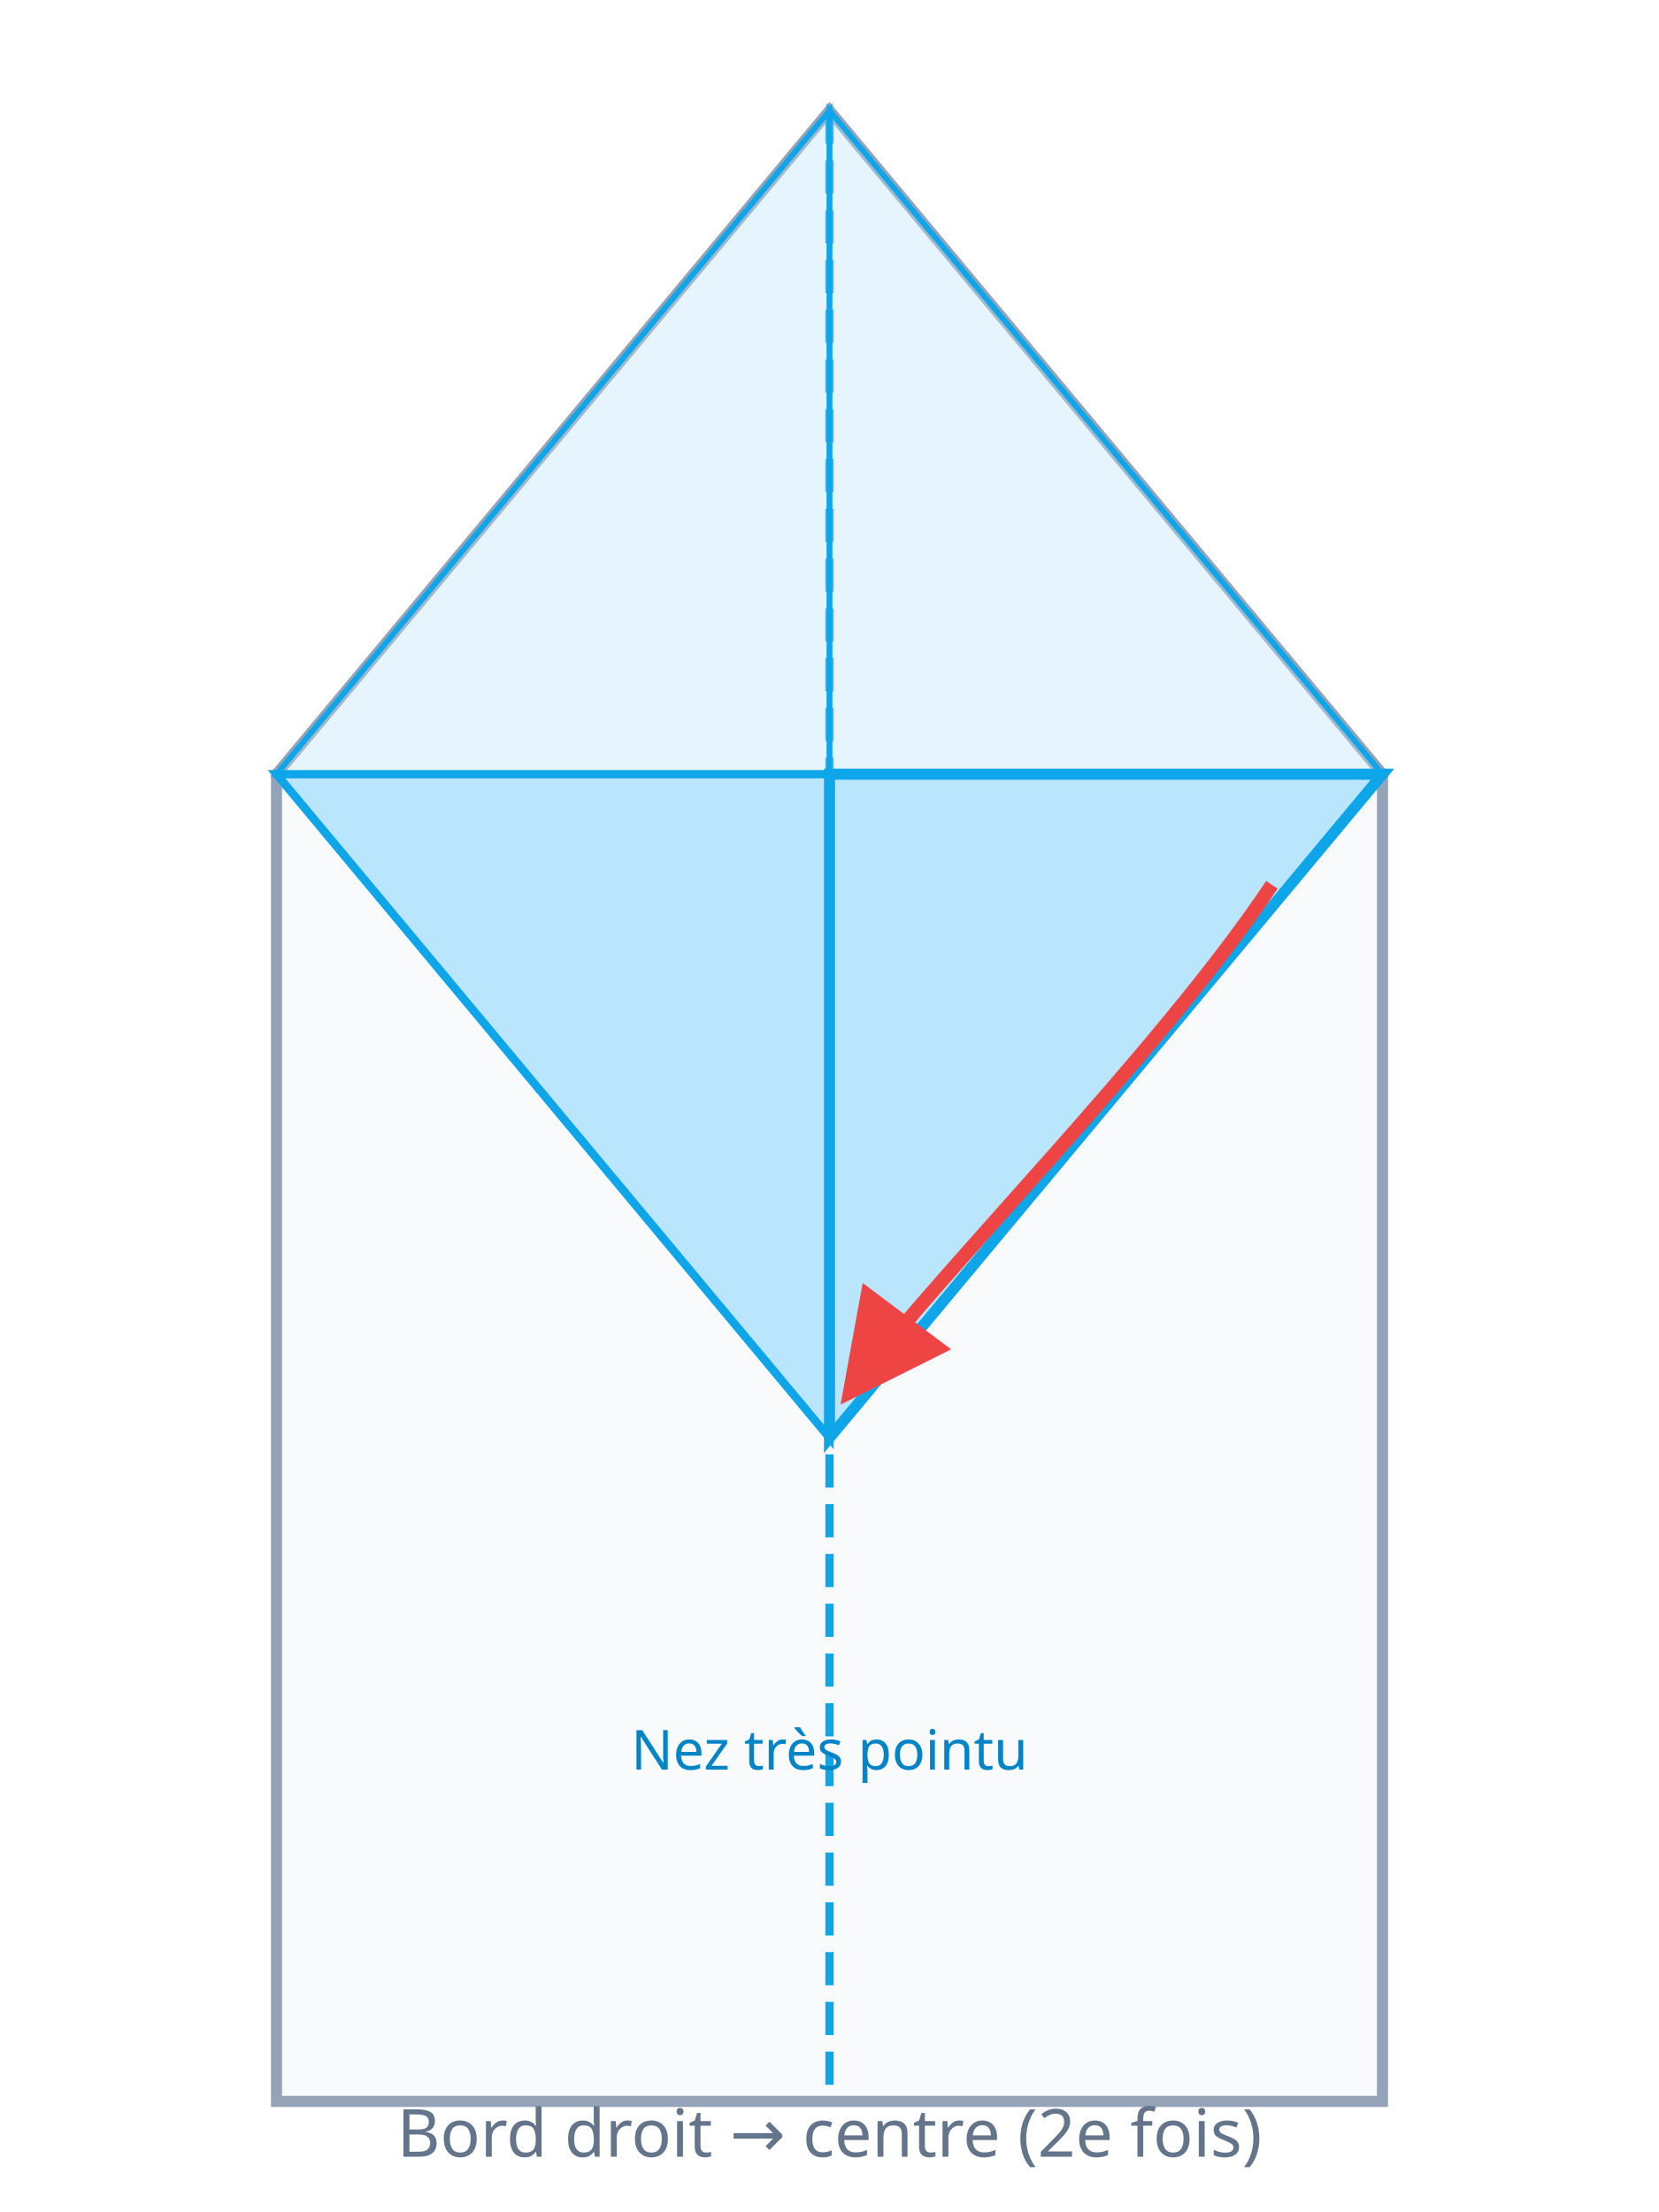
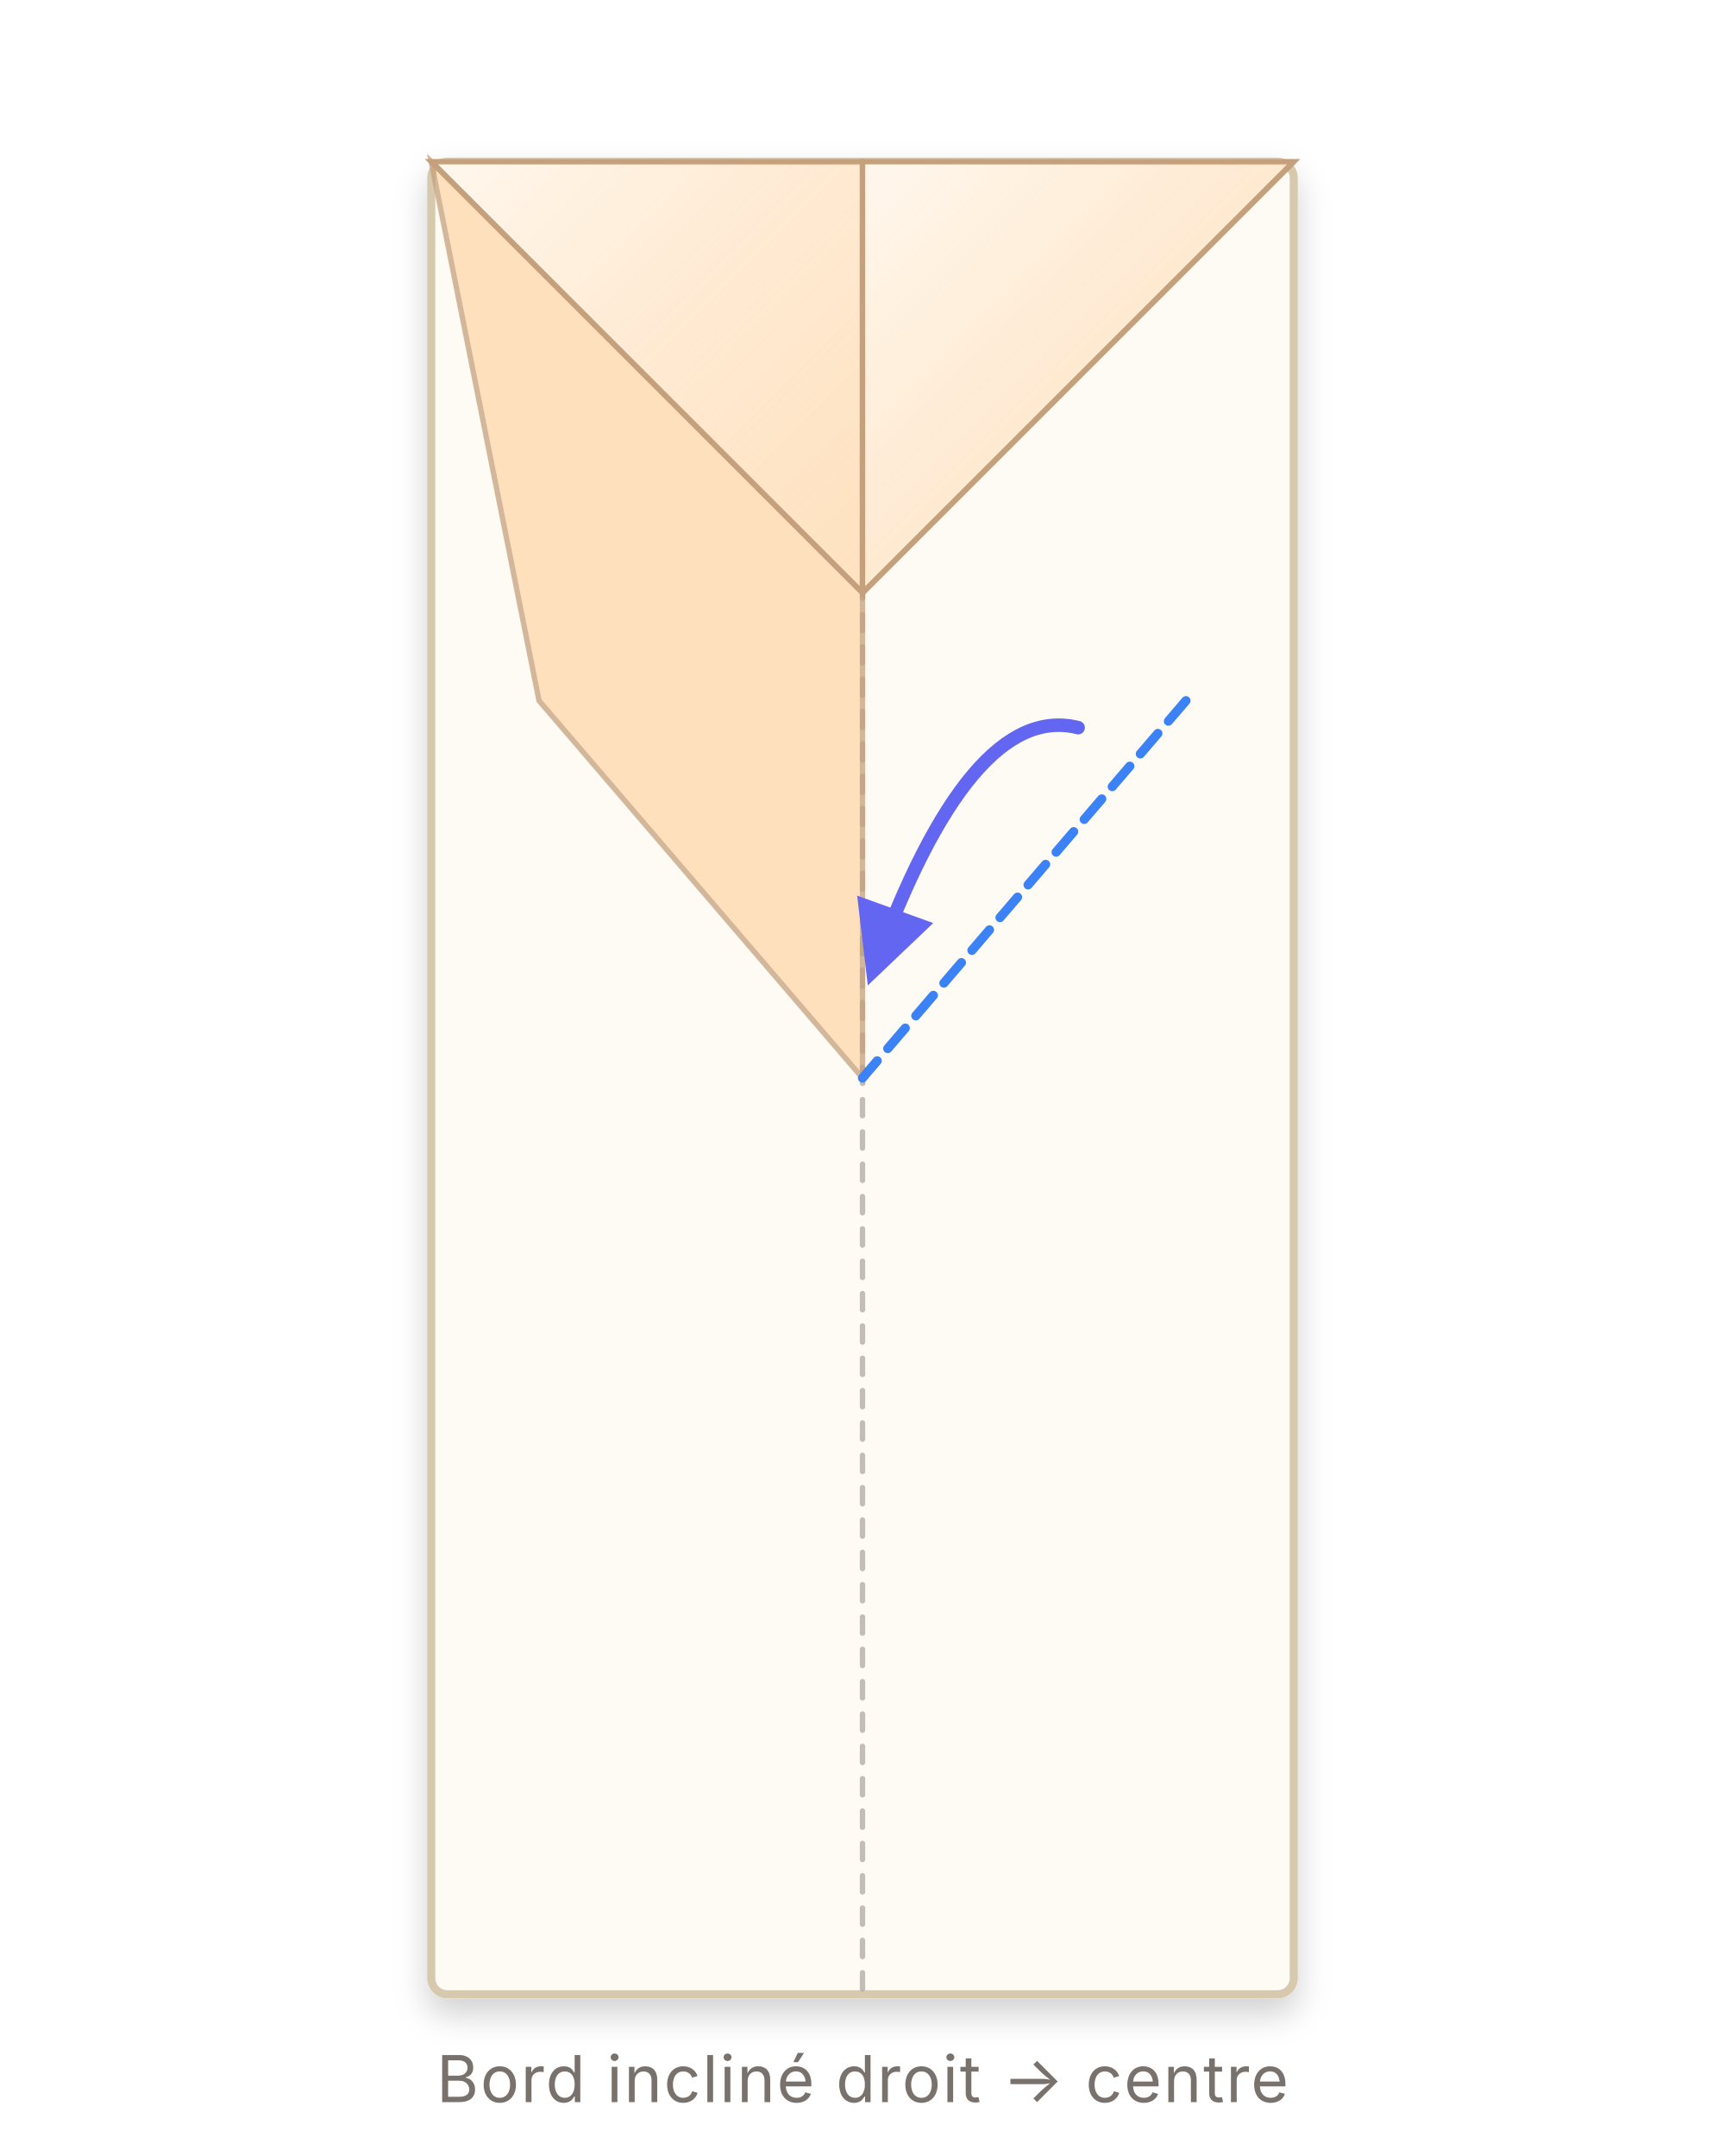
- <svg xmlns="http://www.w3.org/2000/svg" viewBox="0 0 300 400" fill="none">
-   <polygon points="150,20 50,140 50,380 250,380 250,140" fill="#f8fafc" stroke="#94a3b8" stroke-width="2" />
-   <line x1="150" y1="20" x2="150" y2="380" stroke="#0ea5e9" stroke-width="1.5" stroke-dasharray="6 3" />
-   <polygon points="50,140 150,20 150,140" fill="#bae6fd" fill-opacity="0.3" stroke="#0ea5e9" stroke-width="1" />
-   <polygon points="250,140 150,20 150,140" fill="#bae6fd" fill-opacity="0.3" stroke="#0ea5e9" stroke-width="1" />
-   <polygon points="50,140 150,260 150,140" fill="#bae6fd" stroke="#0ea5e9" stroke-width="1.5" />
-   <polygon points="250,140 150,260 150,140" fill="#bae6fd" stroke="#0ea5e9" stroke-width="2" />
-   <path d="M230 160 C210 190 170 230 155 250" stroke="#ef4444" stroke-width="2.5" fill="none" marker-end="url(#arr6)" />
+ <svg xmlns="http://www.w3.org/2000/svg" viewBox="0 0 320 400" fill="none" font-family="system-ui, -apple-system, sans-serif">
  <defs>
-     <marker id="arr6" markerWidth="8" markerHeight="8" refX="6" refY="4" orient="auto">
-       <path d="M0,0 L8,4 L0,8" fill="#ef4444" />
+     <filter id="ps" x="-10%" y="-10%" width="120%" height="120%">
+       <feGaussianBlur in="SourceAlpha" stdDeviation="3" />
+       <feOffset dx="0" dy="3" />
+       <feComponentTransfer>
+         <feFuncA type="linear" slope="0.18" />
+       </feComponentTransfer>
+       <feMerge>
+         <feMergeNode />
+         <feMergeNode in="SourceGraphic" />
+       </feMerge>
+     </filter>
+     <marker id="arr" viewBox="0 0 10 10" refX="8" refY="5" markerWidth="6" markerHeight="6" orient="auto-start-reverse">
+       <path d="M 0 0 L 10 5 L 0 10 z" fill="#6366f1" />
    </marker>
+     <marker id="arrT" viewBox="0 0 10 10" refX="8" refY="5" markerWidth="6" markerHeight="6" orient="auto-start-reverse">
+       <path d="M 0 0 L 10 5 L 0 10 z" fill="#14b8a6" />
+     </marker>
+     <linearGradient id="foldTri" x1="0" y1="0" x2="1" y2="1">
+       <stop offset="0" stop-color="#fff7ed" />
+       <stop offset="1" stop-color="#fed7aa" stop-opacity="0.7" />
+     </linearGradient>
  </defs>
-   <text x="150" y="390" text-anchor="middle" font-family="sans-serif" font-size="12" fill="#64748b">Bord droit → centre (2e fois)</text>
-   <text x="150" y="320" text-anchor="middle" font-family="sans-serif" font-size="10" fill="#0284c7">Nez très pointu</text>
+   <rect x="80" y="30" width="160" height="340" rx="3" fill="#fefaf4" stroke="#d6c9ae" stroke-width="1.5" filter="url(#ps)" />
+   <line x1="160" y1="30" x2="160" y2="370" stroke="#a8a29e" stroke-width="1" stroke-dasharray="3 3" stroke-linecap="round" opacity="0.7" />
+   <polygon points="80,30 160,30 160,110" fill="url(#foldTri)" stroke="#c4a07c" stroke-width="1" />
+   <polygon points="240,30 160,30 160,110" fill="url(#foldTri)" stroke="#c4a07c" stroke-width="1" />
+   <line x1="80" y1="30" x2="160" y2="110" stroke="#c4a07c" stroke-width="1" />
+   <line x1="240" y1="30" x2="160" y2="110" stroke="#c4a07c" stroke-width="1" />
+   <polygon points="80,30 160,110 160,200 100,130" fill="#fed7aa" stroke="#c4a07c" stroke-width="1" opacity="0.75" />
+   <line x1="220" y1="130" x2="160" y2="200" stroke="#3b82f6" stroke-width="1.7" stroke-dasharray="5 3" stroke-linecap="round" />
+   <path d="M 200 135 Q 180 130 162 180" stroke="#6366f1" stroke-width="2.5" stroke-linecap="round" fill="none" marker-end="url(#arr)" />
+   <text x="160" y="390" text-anchor="middle" font-size="12" fill="#78716c" letter-spacing="0.3">Bord incliné droit → centre</text>
</svg>
